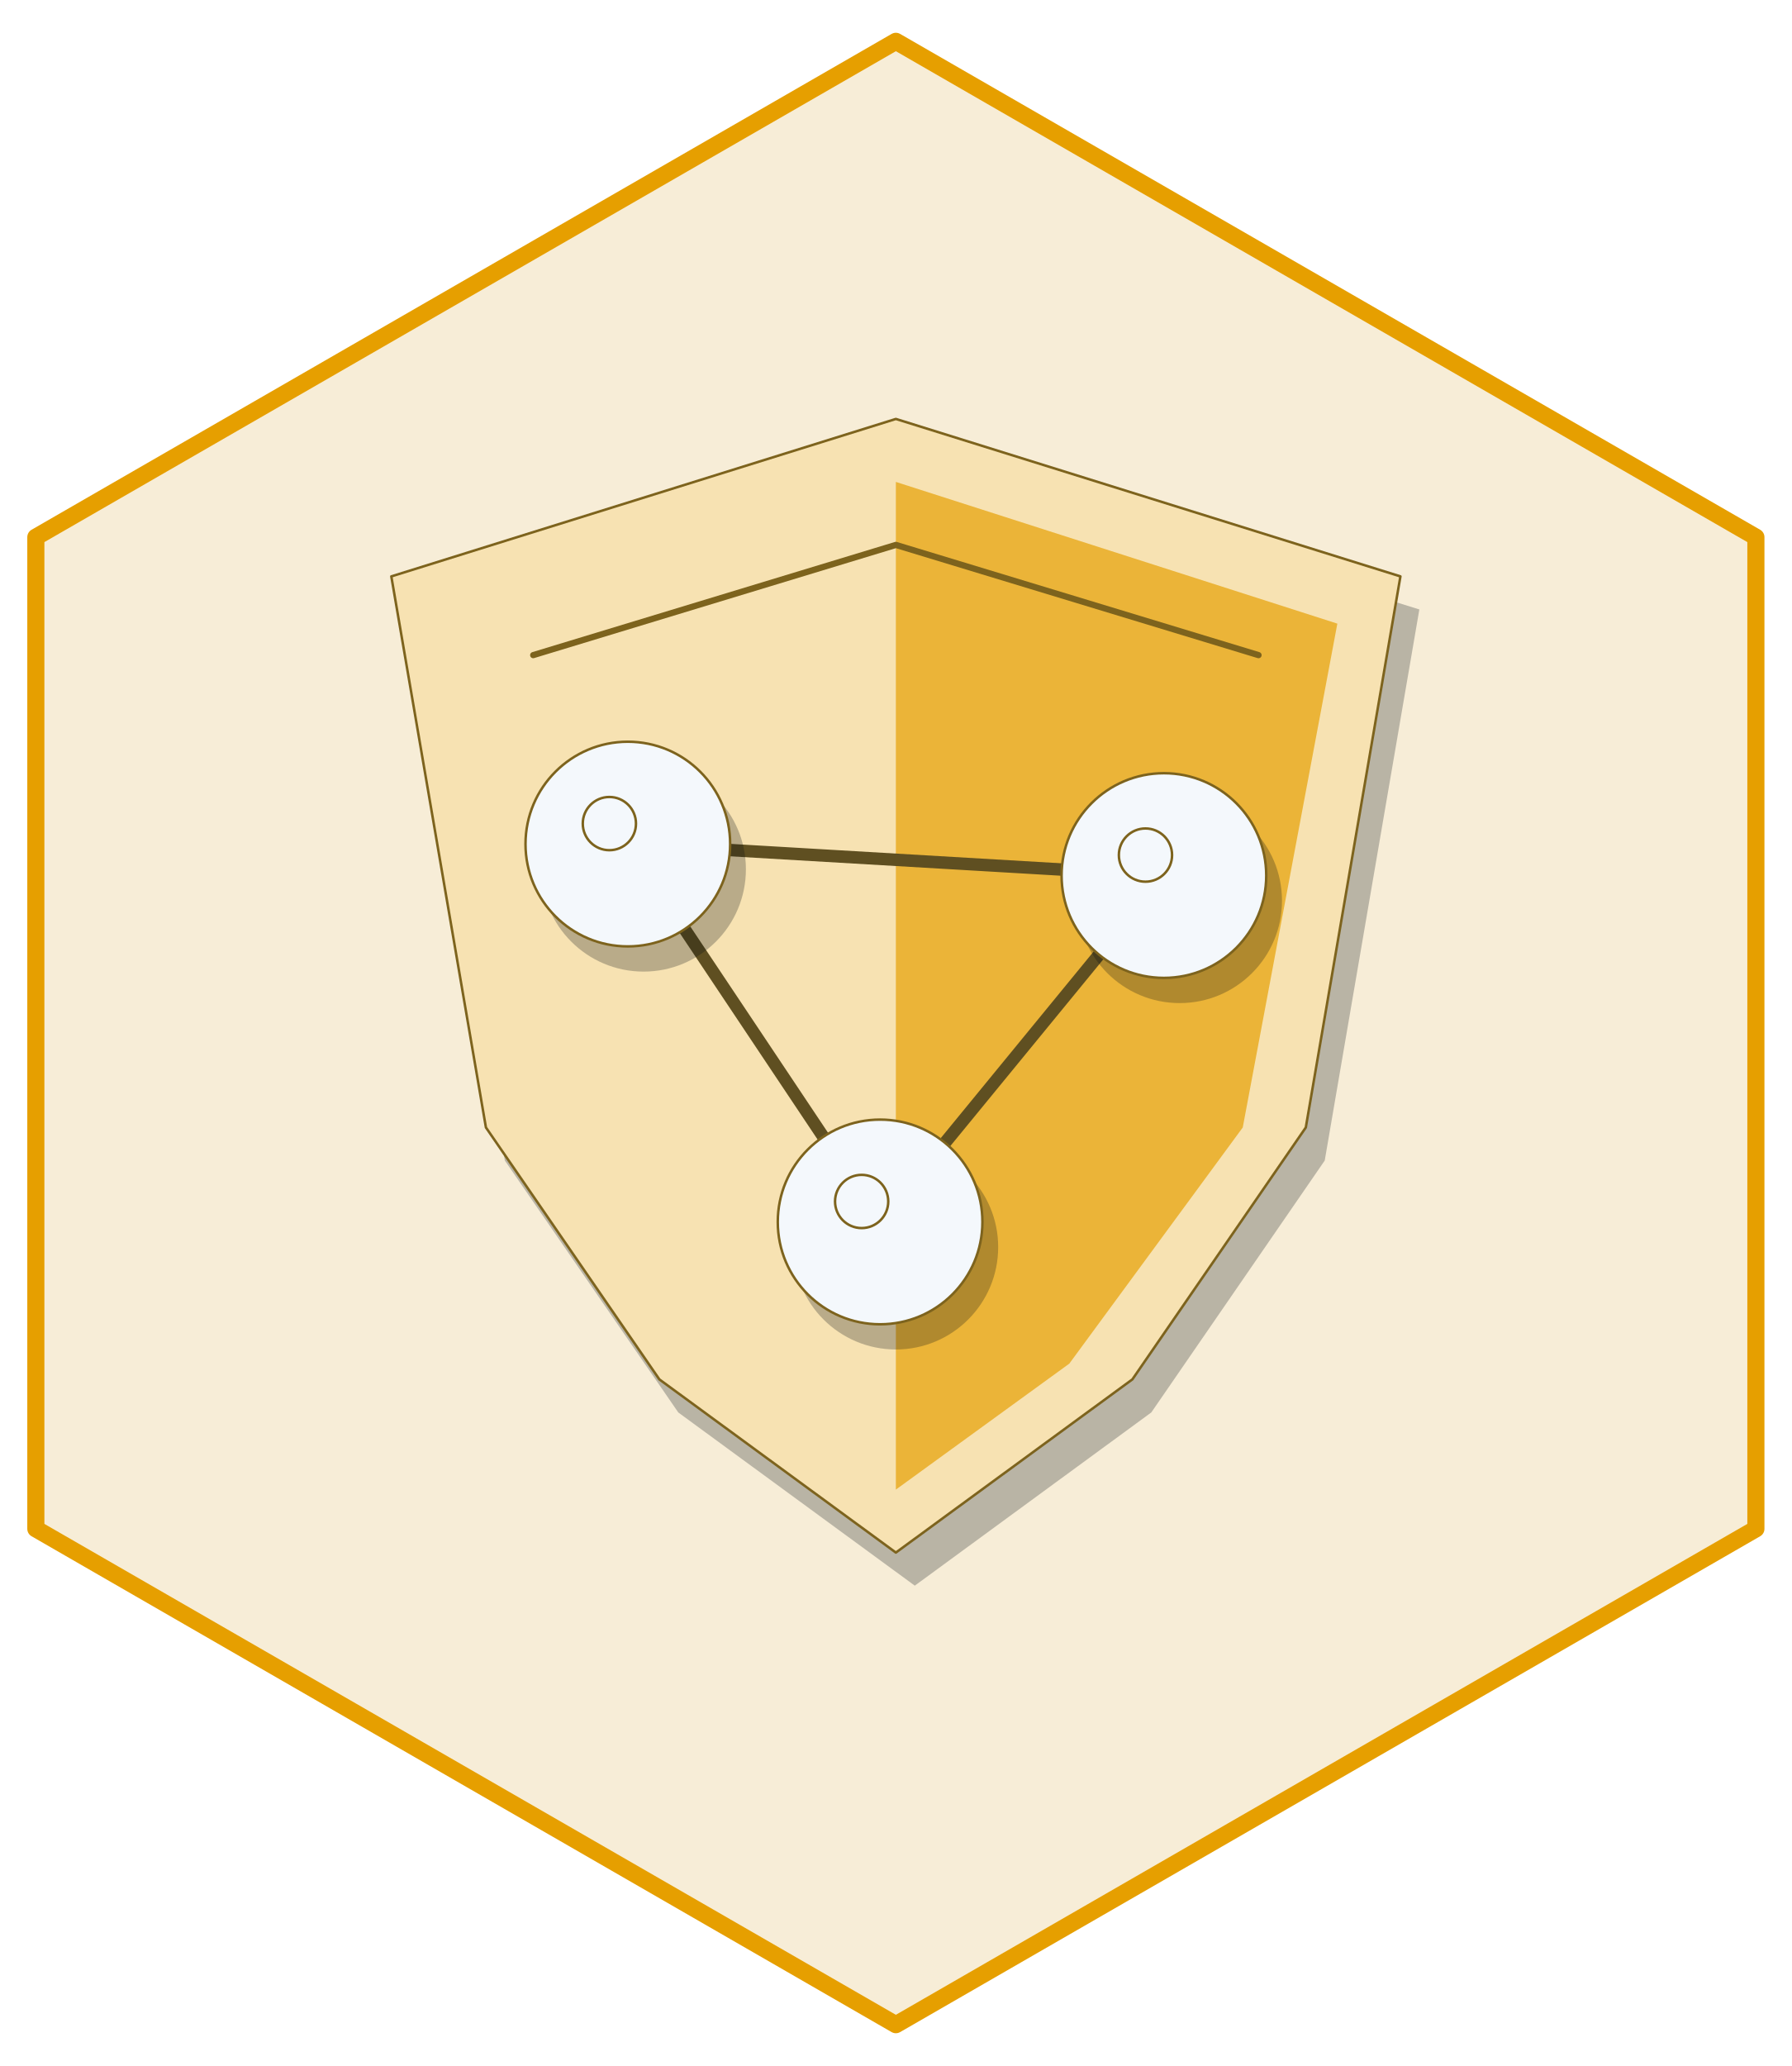
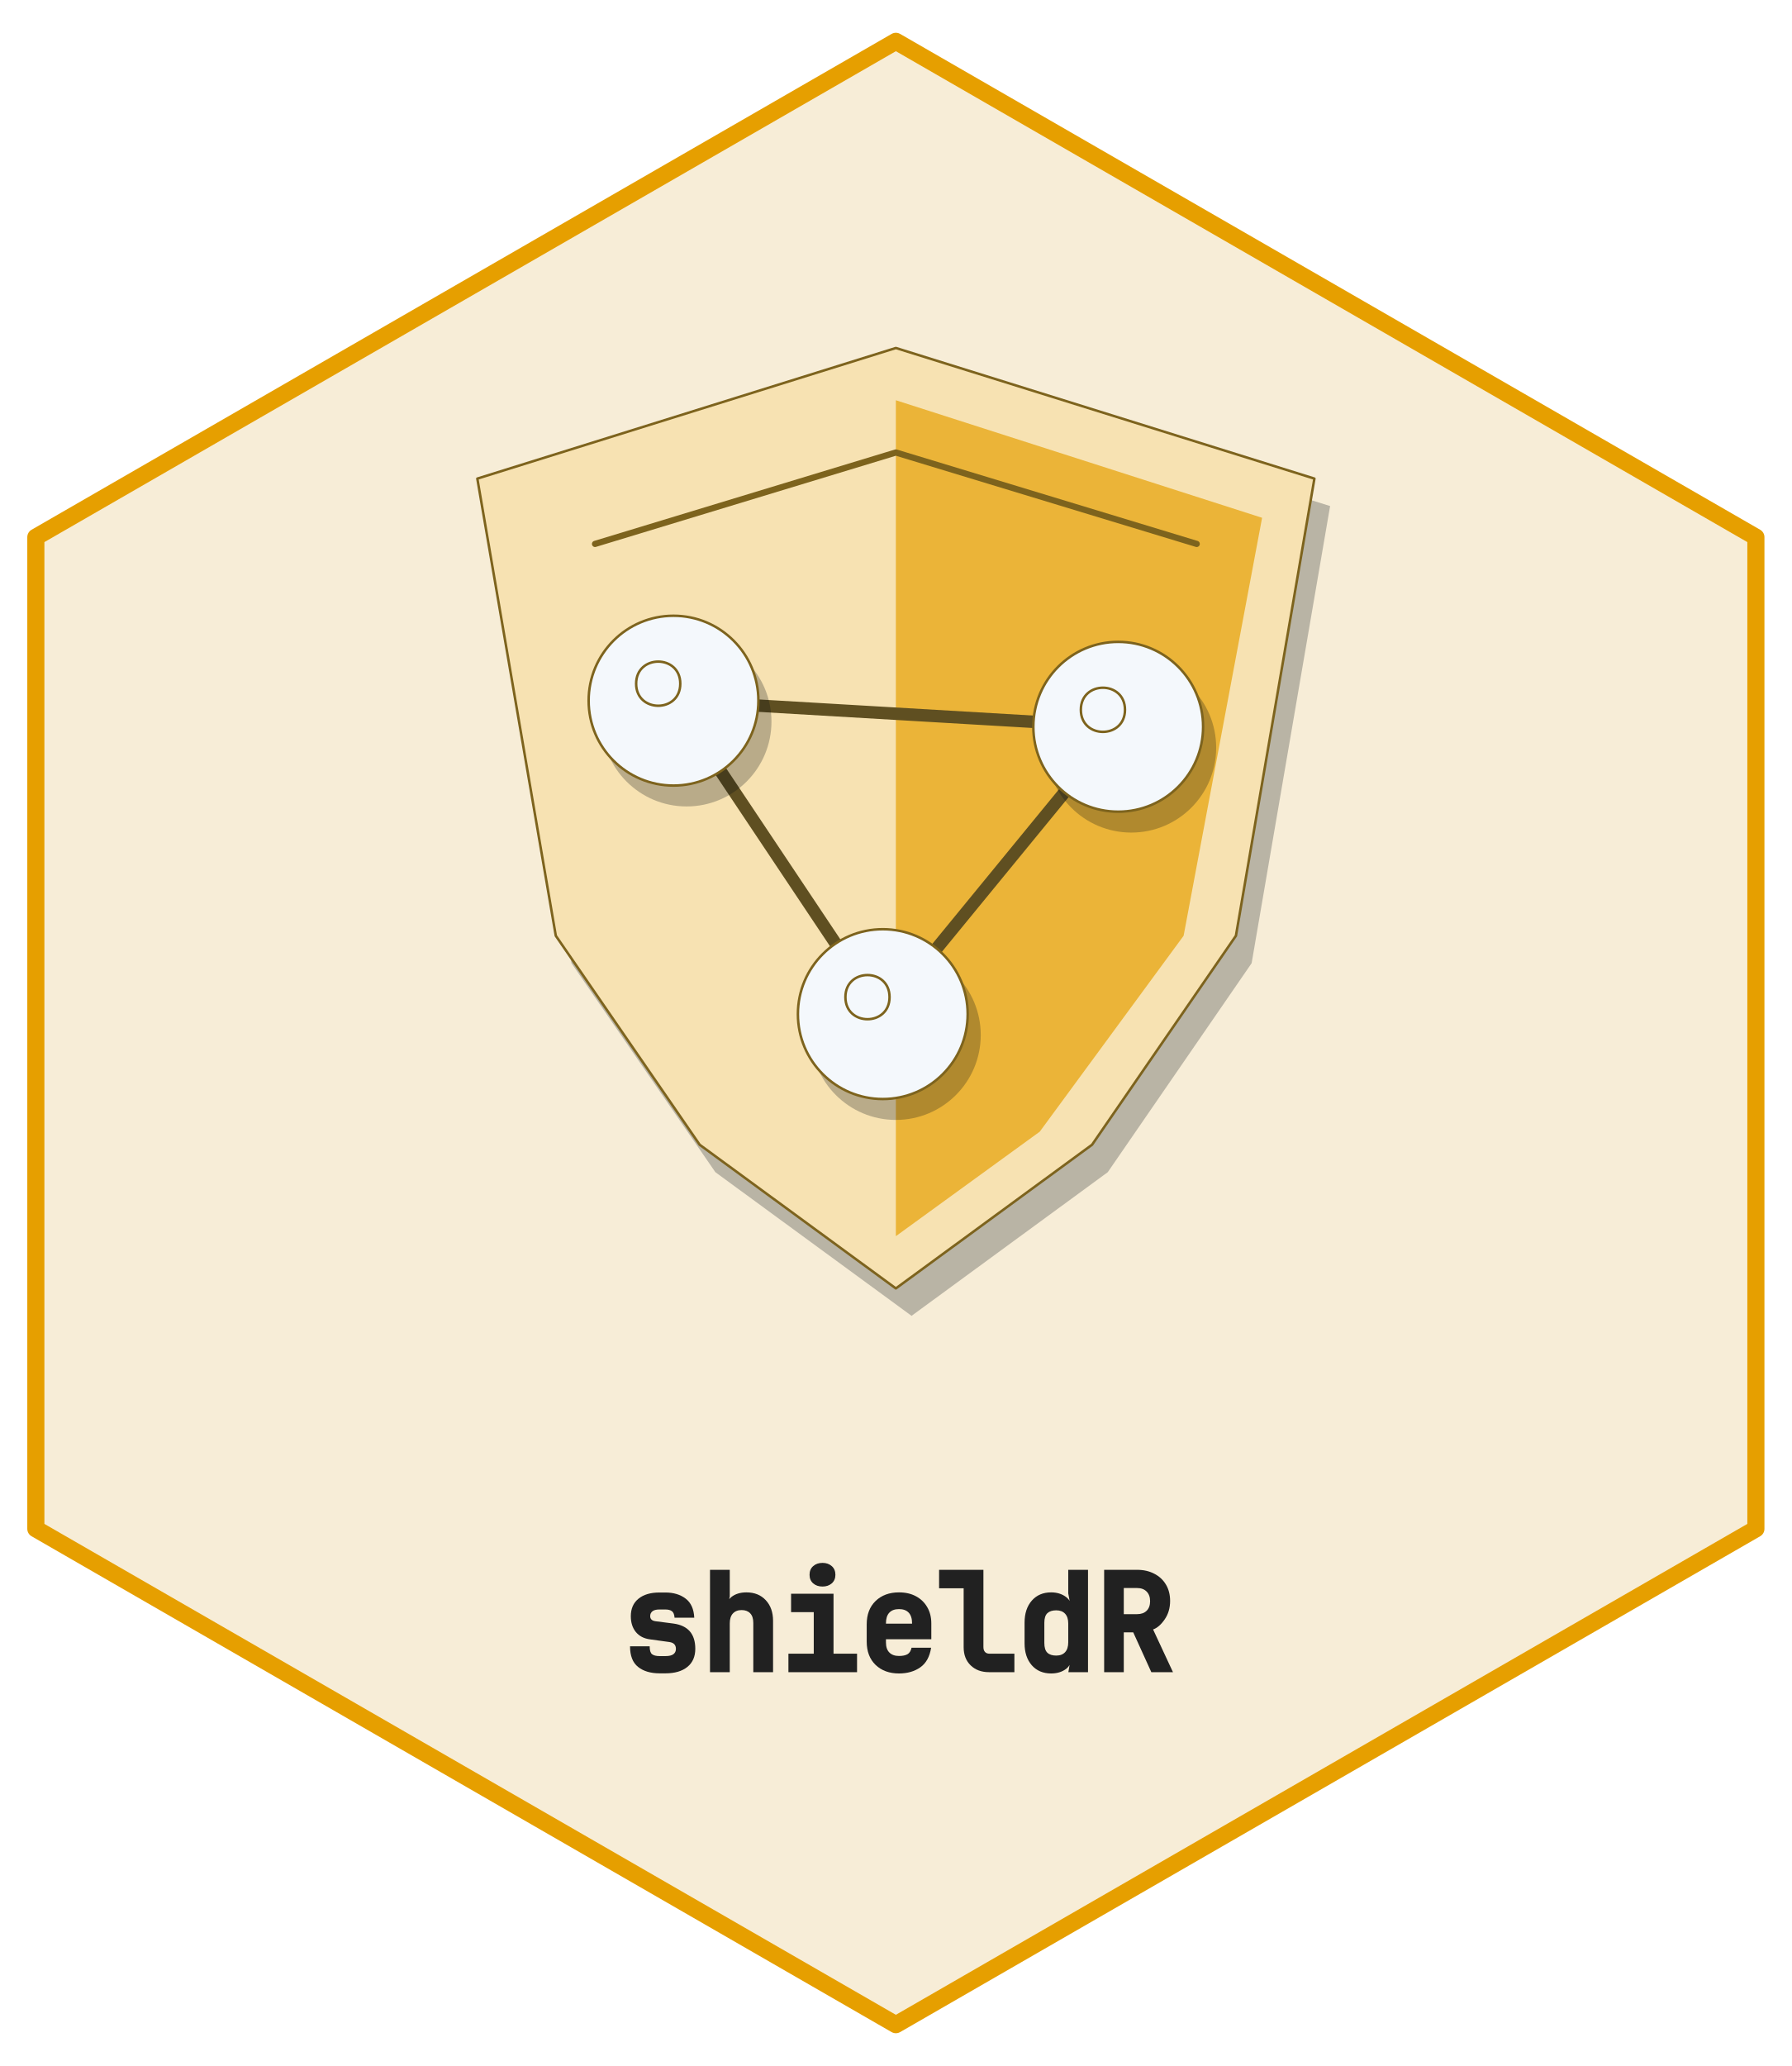
- <svg xmlns="http://www.w3.org/2000/svg" width="432pt" height="498pt" viewBox="0 0 432 498">
+ <svg xmlns="http://www.w3.org/2000/svg" xmlns:xlink="http://www.w3.org/1999/xlink" width="432" height="498" viewBox="0 0 432 498">
+   <defs>
+     <g>
+       <g id="glyph-0-0">
+         <path d="M 9.547 0.281 C 7.367 0.281 5.633 -0.234 4.344 -1.266 C 3.051 -2.297 2.406 -3.953 2.406 -6.234 L 7.141 -6.234 C 7.141 -5.266 7.332 -4.629 7.719 -4.328 C 8.113 -4.023 8.723 -3.875 9.547 -3.875 L 10.953 -3.875 C 11.816 -3.875 12.453 -4.023 12.859 -4.328 C 13.266 -4.641 13.469 -5.066 13.469 -5.609 C 13.469 -6.566 12.941 -7.117 11.891 -7.266 L 7.25 -7.906 C 5.781 -8.094 4.633 -8.68 3.812 -9.672 C 3 -10.672 2.594 -11.941 2.594 -13.484 C 2.594 -15.297 3.207 -16.703 4.438 -17.703 C 5.664 -18.703 7.348 -19.203 9.484 -19.203 L 10.922 -19.203 C 12.91 -19.203 14.547 -18.707 15.828 -17.719 C 17.109 -16.738 17.797 -15.207 17.891 -13.125 L 13.141 -13.125 C 13.086 -13.906 12.875 -14.43 12.5 -14.703 C 12.133 -14.973 11.609 -15.109 10.922 -15.109 L 9.484 -15.109 C 8.723 -15.109 8.16 -14.961 7.797 -14.672 C 7.441 -14.379 7.266 -13.992 7.266 -13.516 C 7.266 -12.805 7.688 -12.395 8.531 -12.281 L 12.875 -11.719 C 16.383 -11.238 18.141 -9.211 18.141 -5.641 C 18.141 -3.754 17.504 -2.297 16.234 -1.266 C 14.961 -0.234 13.203 0.281 10.953 0.281 Z M 9.547 0.281 " />
+       </g>
+       <g id="glyph-0-1">
+         <path d="M 2.688 0 L 2.688 -24.672 L 7.453 -24.672 L 7.453 -18.25 L 6.766 -14.891 C 6.535 -16.285 6.891 -17.359 7.828 -18.109 C 8.773 -18.859 9.988 -19.234 11.469 -19.234 C 13.406 -19.234 14.957 -18.609 16.125 -17.359 C 17.301 -16.109 17.891 -14.445 17.891 -12.375 L 17.891 0 L 13.125 0 L 13.125 -11.891 C 13.125 -12.91 12.875 -13.676 12.375 -14.188 C 11.883 -14.707 11.195 -14.969 10.312 -14.969 C 9.414 -14.969 8.711 -14.691 8.203 -14.141 C 7.703 -13.598 7.453 -12.805 7.453 -11.766 L 7.453 0 Z M 2.688 0 " />
+       </g>
+       <g id="glyph-0-2">
+         <path d="M 2.594 0 L 2.594 -4.453 L 8.703 -4.453 L 8.703 -14.469 L 3.234 -14.469 L 3.234 -18.906 L 13.469 -18.906 L 13.469 -4.453 L 19.141 -4.453 L 19.141 0 Z M 10.812 -20.641 C 9.895 -20.641 9.145 -20.895 8.562 -21.406 C 7.977 -21.926 7.688 -22.613 7.688 -23.469 C 7.688 -24.352 7.977 -25.051 8.562 -25.562 C 9.145 -26.082 9.895 -26.344 10.812 -26.344 C 11.719 -26.344 12.461 -26.082 13.047 -25.562 C 13.629 -25.051 13.922 -24.352 13.922 -23.469 C 13.922 -22.613 13.629 -21.926 13.047 -21.406 C 12.461 -20.895 11.719 -20.641 10.812 -20.641 Z M 10.812 -20.641 " />
+       </g>
+       <g id="glyph-0-3">
+         <path d="M 10.25 0.312 C 7.926 0.312 6.047 -0.375 4.609 -1.75 C 3.18 -3.133 2.469 -5.008 2.469 -7.375 L 2.469 -11.531 C 2.469 -13.895 3.18 -15.77 4.609 -17.156 C 6.047 -18.539 7.926 -19.234 10.25 -19.234 C 11.82 -19.234 13.188 -18.922 14.344 -18.297 C 15.508 -17.672 16.414 -16.797 17.062 -15.672 C 17.719 -14.547 18.047 -13.242 18.047 -11.766 L 18.047 -7.938 L 7.109 -7.938 L 7.109 -7.156 C 7.109 -6.094 7.383 -5.285 7.938 -4.734 C 8.488 -4.18 9.258 -3.906 10.25 -3.906 C 11.102 -3.906 11.781 -4.039 12.281 -4.312 C 12.781 -4.594 13.113 -5.117 13.281 -5.891 L 18 -5.891 C 17.656 -3.711 16.781 -2.133 15.375 -1.156 C 13.977 -0.176 12.27 0.312 10.25 0.312 Z M 7.109 -11.766 L 7.109 -11.688 L 13.406 -11.688 L 13.406 -11.797 C 13.406 -12.922 13.133 -13.77 12.594 -14.344 C 12.062 -14.914 11.281 -15.203 10.25 -15.203 C 9.227 -15.203 8.445 -14.91 7.906 -14.328 C 7.375 -13.754 7.109 -12.898 7.109 -11.766 Z M 7.109 -11.766 " />
+       </g>
+       <g id="glyph-0-4">
+         <path d="M 12.969 0 C 11.133 0 9.656 -0.547 8.531 -1.641 C 7.406 -2.734 6.844 -4.188 6.844 -6 L 6.844 -20.219 L 0.922 -20.219 L 0.922 -24.672 L 11.609 -24.672 L 11.609 -6.062 C 11.609 -5.539 11.738 -5.141 12 -4.859 C 12.258 -4.586 12.629 -4.453 13.109 -4.453 L 19.078 -4.453 L 19.078 0 Z M 12.969 0 " />
+       </g>
+       <g id="glyph-0-5">
+         <path d="M 8.938 0.312 C 6.988 0.312 5.43 -0.348 4.266 -1.672 C 3.109 -3.004 2.531 -4.766 2.531 -6.953 L 2.531 -11.922 C 2.531 -14.141 3.109 -15.91 4.266 -17.234 C 5.43 -18.566 6.988 -19.234 8.938 -19.234 C 10.344 -19.234 11.539 -18.863 12.531 -18.125 C 13.52 -17.395 13.945 -16.328 13.812 -14.922 L 13.062 -19 L 13.062 -24.672 L 17.828 -24.672 L 17.828 0 L 13.094 0 L 13.75 -3.984 C 13.906 -2.578 13.5 -1.508 12.531 -0.781 C 11.562 -0.051 10.363 0.312 8.938 0.312 Z M 10.156 -4 C 11.082 -4 11.797 -4.27 12.297 -4.812 C 12.805 -5.352 13.062 -6.156 13.062 -7.219 L 13.062 -11.734 C 13.062 -12.766 12.805 -13.551 12.297 -14.094 C 11.797 -14.633 11.082 -14.906 10.156 -14.906 C 9.227 -14.906 8.52 -14.676 8.031 -14.219 C 7.539 -13.758 7.297 -12.984 7.297 -11.891 L 7.297 -7.062 C 7.297 -5.945 7.539 -5.156 8.031 -4.688 C 8.52 -4.227 9.227 -4 10.156 -4 Z M 10.156 -4 " />
+       </g>
+       <g id="glyph-0-6">
+         <path d="M 2.719 0 L 2.719 -24.672 L 10.672 -24.672 C 12.223 -24.672 13.598 -24.359 14.797 -23.734 C 16.004 -23.117 16.941 -22.25 17.609 -21.125 C 18.285 -20 18.625 -18.68 18.625 -17.172 C 18.625 -15.473 18.188 -13.988 17.312 -12.719 C 16.445 -11.457 15.516 -10.648 14.516 -10.297 L 19.312 0 L 14.094 0 L 9.734 -9.594 L 7.453 -9.594 L 7.453 0 Z M 7.453 -13.984 L 10.672 -13.984 C 11.648 -13.984 12.414 -14.258 12.969 -14.812 C 13.52 -15.363 13.797 -16.129 13.797 -17.109 C 13.797 -18.098 13.516 -18.875 12.953 -19.438 C 12.391 -20 11.629 -20.281 10.672 -20.281 L 7.453 -20.281 Z M 7.453 -13.984 " />
+       </g>
+     </g>
+   </defs>
  <path fill-rule="nonzero" fill="rgb(96.863%, 92.941%, 84.314%)" fill-opacity="1" stroke-width="4.125" stroke-linecap="round" stroke-linejoin="round" stroke="rgb(90.196%, 62.353%, 0%)" stroke-opacity="1" stroke-miterlimit="10" d="M 216 9.961 L 423.359 129.48 L 423.359 368.52 L 216 488.039 L 8.641 368.52 L 8.641 129.48 Z M 216 9.961 " />
-   <path fill-rule="nonzero" fill="rgb(1.176%, 3.922%, 7.059%)" fill-opacity="0.251" d="M 98.91 146.906 L 220.562 108.953 L 342.215 146.906 L 319.402 279.742 L 277.586 340.465 L 220.562 382.215 L 163.539 340.465 L 121.719 279.742 Z M 98.91 146.906 " />
-   <path fill-rule="nonzero" fill="rgb(96.863%, 88.627%, 69.804%)" fill-opacity="1" stroke-width="0.6" stroke-linecap="round" stroke-linejoin="round" stroke="rgb(49.02%, 38.824%, 11.373%)" stroke-opacity="1" stroke-miterlimit="10" d="M 94.348 138.938 L 216 100.984 L 337.652 138.938 L 314.84 271.773 L 273.023 332.496 L 216 374.242 L 158.977 332.496 L 117.16 271.773 Z M 94.348 138.938 " />
-   <path fill-rule="nonzero" fill="rgb(92.157%, 70.588%, 21.961%)" fill-opacity="1" d="M 216 116.164 L 322.445 150.324 L 299.637 271.773 L 257.816 328.699 L 216 359.062 Z M 216 116.164 " />
-   <path fill="none" stroke-width="3" stroke-linecap="round" stroke-linejoin="round" stroke="rgb(37.255%, 30.98%, 12.941%)" stroke-opacity="1" stroke-miterlimit="10" d="M 151.371 203.457 L 212.199 294.543 L 280.629 211.047 " />
-   <path fill="none" stroke-width="3" stroke-linecap="round" stroke-linejoin="round" stroke="rgb(37.255%, 30.98%, 12.941%)" stroke-opacity="1" stroke-miterlimit="10" d="M 151.371 203.457 L 280.629 211.047 " />
-   <path fill-rule="nonzero" fill="rgb(1.176%, 3.922%, 7.059%)" fill-opacity="0.251" d="M 179.844 209.527 C 179.844 223.152 168.801 234.199 155.176 234.199 C 141.551 234.199 130.504 223.152 130.504 209.527 C 130.504 195.906 141.551 184.859 155.176 184.859 C 168.801 184.859 179.844 195.906 179.844 209.527 " />
-   <path fill-rule="nonzero" fill="rgb(95.686%, 97.255%, 98.824%)" fill-opacity="1" stroke-width="0.6" stroke-linecap="round" stroke-linejoin="round" stroke="rgb(49.02%, 38.824%, 11.373%)" stroke-opacity="1" stroke-miterlimit="10" d="M 176.043 203.457 C 176.043 217.082 164.996 228.125 151.371 228.125 C 137.75 228.125 126.703 217.082 126.703 203.457 C 126.703 189.832 137.75 178.789 151.371 178.789 C 164.996 178.789 176.043 189.832 176.043 203.457 " />
-   <path fill-rule="nonzero" fill="rgb(95.686%, 97.255%, 98.824%)" fill-opacity="1" stroke-width="0.6" stroke-linecap="round" stroke-linejoin="round" stroke="rgb(49.02%, 38.824%, 11.373%)" stroke-opacity="1" stroke-miterlimit="10" d="M 153.34 198.523 C 153.34 202.066 150.469 204.938 146.926 204.938 C 143.383 204.938 140.512 202.066 140.512 198.523 C 140.512 194.98 143.383 192.109 146.926 192.109 C 150.469 192.109 153.34 194.98 153.34 198.523 " />
-   <path fill-rule="nonzero" fill="rgb(1.176%, 3.922%, 7.059%)" fill-opacity="0.251" d="M 240.668 300.617 C 240.668 314.238 229.625 325.285 216 325.285 C 202.375 325.285 191.332 314.238 191.332 300.617 C 191.332 286.992 202.375 275.945 216 275.945 C 229.625 275.945 240.668 286.992 240.668 300.617 " />
-   <path fill-rule="nonzero" fill="rgb(95.686%, 97.255%, 98.824%)" fill-opacity="1" stroke-width="0.6" stroke-linecap="round" stroke-linejoin="round" stroke="rgb(49.02%, 38.824%, 11.373%)" stroke-opacity="1" stroke-miterlimit="10" d="M 236.867 294.543 C 236.867 308.168 225.824 319.211 212.199 319.211 C 198.574 319.211 187.527 308.168 187.527 294.543 C 187.527 280.918 198.574 269.875 212.199 269.875 C 225.824 269.875 236.867 280.918 236.867 294.543 " />
-   <path fill-rule="nonzero" fill="rgb(95.686%, 97.255%, 98.824%)" fill-opacity="1" stroke-width="0.6" stroke-linecap="round" stroke-linejoin="round" stroke="rgb(49.02%, 38.824%, 11.373%)" stroke-opacity="1" stroke-miterlimit="10" d="M 214.164 289.609 C 214.164 293.152 211.293 296.023 207.75 296.023 C 204.207 296.023 201.336 293.152 201.336 289.609 C 201.336 286.066 204.207 283.195 207.75 283.195 C 211.293 283.195 214.164 286.066 214.164 289.609 " />
-   <path fill-rule="nonzero" fill="rgb(1.176%, 3.922%, 7.059%)" fill-opacity="0.251" d="M 309.098 217.121 C 309.098 230.746 298.055 241.789 284.43 241.789 C 270.805 241.789 259.758 230.746 259.758 217.121 C 259.758 203.496 270.805 192.449 284.43 192.449 C 298.055 192.449 309.098 203.496 309.098 217.121 " />
-   <path fill-rule="nonzero" fill="rgb(95.686%, 97.255%, 98.824%)" fill-opacity="1" stroke-width="0.6" stroke-linecap="round" stroke-linejoin="round" stroke="rgb(49.02%, 38.824%, 11.373%)" stroke-opacity="1" stroke-miterlimit="10" d="M 305.297 211.047 C 305.297 224.672 294.25 235.715 280.629 235.715 C 267.004 235.715 255.957 224.672 255.957 211.047 C 255.957 197.422 267.004 186.379 280.629 186.379 C 294.25 186.379 305.297 197.422 305.297 211.047 " />
-   <path fill-rule="nonzero" fill="rgb(95.686%, 97.255%, 98.824%)" fill-opacity="1" stroke-width="0.6" stroke-linecap="round" stroke-linejoin="round" stroke="rgb(49.02%, 38.824%, 11.373%)" stroke-opacity="1" stroke-miterlimit="10" d="M 282.594 206.113 C 282.594 209.656 279.723 212.527 276.18 212.527 C 272.637 212.527 269.766 209.656 269.766 206.113 C 269.766 202.57 272.637 199.699 276.18 199.699 C 279.723 199.699 282.594 202.57 282.594 206.113 " />
-   <path fill="none" stroke-width="1.5" stroke-linecap="round" stroke-linejoin="round" stroke="rgb(49.02%, 38.824%, 11.373%)" stroke-opacity="1" stroke-miterlimit="10" d="M 128.562 157.914 L 216 131.348 L 303.438 157.914 " />
+   <path fill-rule="nonzero" fill="rgb(1.176%, 3.922%, 7.059%)" fill-opacity="0.251" d="M 118.867 121.98 L 219.785 90.496 L 320.699 121.98 L 301.777 232.172 L 267.09 282.547 L 219.785 317.176 L 172.48 282.547 L 137.789 232.172 Z M 118.867 121.98 " />
+   <path fill-rule="nonzero" fill="rgb(96.863%, 88.627%, 69.804%)" fill-opacity="1" stroke-width="0.6" stroke-linecap="round" stroke-linejoin="round" stroke="rgb(49.02%, 38.824%, 11.373%)" stroke-opacity="1" stroke-miterlimit="10" d="M 115.086 115.367 L 216 83.883 L 316.914 115.367 L 297.992 225.559 L 263.305 275.934 L 216 310.566 L 168.695 275.934 L 134.008 225.559 Z M 115.086 115.367 " />
+   <path fill-rule="nonzero" fill="rgb(92.157%, 70.588%, 21.961%)" fill-opacity="1" d="M 216 96.477 L 304.301 124.812 L 285.379 225.559 L 250.691 272.785 L 216 297.973 Z M 216 96.477 " />
+   <path fill="none" stroke-width="3" stroke-linecap="round" stroke-linejoin="round" stroke="rgb(37.255%, 30.98%, 12.941%)" stroke-opacity="1" stroke-miterlimit="10" d="M 162.391 168.891 L 212.848 244.449 L 269.609 175.188 " />
+   <path fill="none" stroke-width="3" stroke-linecap="round" stroke-linejoin="round" stroke="rgb(37.255%, 30.98%, 12.941%)" stroke-opacity="1" stroke-miterlimit="10" d="M 162.391 168.891 L 269.609 175.188 " />
+   <path fill-rule="nonzero" fill="rgb(1.176%, 3.922%, 7.059%)" fill-opacity="0.251" d="M 186.008 173.926 C 186.008 185.23 176.844 194.391 165.543 194.391 C 154.242 194.391 145.078 185.23 145.078 173.926 C 145.078 162.625 154.242 153.465 165.543 153.465 C 176.844 153.465 186.008 162.625 186.008 173.926 " />
+   <path fill-rule="nonzero" fill="rgb(95.686%, 97.255%, 98.824%)" fill-opacity="1" stroke-width="0.6" stroke-linecap="round" stroke-linejoin="round" stroke="rgb(49.02%, 38.824%, 11.373%)" stroke-opacity="1" stroke-miterlimit="10" d="M 182.852 168.891 C 182.852 180.191 173.691 189.355 162.391 189.355 C 151.086 189.355 141.926 180.191 141.926 168.891 C 141.926 157.586 151.086 148.426 162.391 148.426 C 173.691 148.426 182.852 157.586 182.852 168.891 " />
+   <path fill-rule="nonzero" fill="rgb(95.686%, 97.255%, 98.824%)" fill-opacity="1" stroke-width="0.6" stroke-linecap="round" stroke-linejoin="round" stroke="rgb(49.02%, 38.824%, 11.373%)" stroke-opacity="1" stroke-miterlimit="10" d="M 164.02 164.797 C 164.02 171.891 153.379 171.891 153.379 164.797 C 153.379 157.703 164.02 157.703 164.02 164.797 " />
+   <path fill-rule="nonzero" fill="rgb(1.176%, 3.922%, 7.059%)" fill-opacity="0.251" d="M 236.465 249.488 C 236.465 260.789 227.301 269.953 216 269.953 C 204.699 269.953 195.535 260.789 195.535 249.488 C 195.535 238.184 204.699 229.023 216 229.023 C 227.301 229.023 236.465 238.184 236.465 249.488 " />
+   <path fill-rule="nonzero" fill="rgb(95.686%, 97.255%, 98.824%)" fill-opacity="1" stroke-width="0.6" stroke-linecap="round" stroke-linejoin="round" stroke="rgb(49.02%, 38.824%, 11.373%)" stroke-opacity="1" stroke-miterlimit="10" d="M 233.312 244.449 C 233.312 255.754 224.148 264.914 212.848 264.914 C 201.543 264.914 192.383 255.754 192.383 244.449 C 192.383 233.148 201.543 223.984 212.848 223.984 C 224.148 223.984 233.312 233.148 233.312 244.449 " />
+   <path fill-rule="nonzero" fill="rgb(95.686%, 97.255%, 98.824%)" fill-opacity="1" stroke-width="0.6" stroke-linecap="round" stroke-linejoin="round" stroke="rgb(49.02%, 38.824%, 11.373%)" stroke-opacity="1" stroke-miterlimit="10" d="M 214.477 240.355 C 214.477 247.453 203.836 247.453 203.836 240.355 C 203.836 233.262 214.477 233.262 214.477 240.355 " />
+   <path fill-rule="nonzero" fill="rgb(1.176%, 3.922%, 7.059%)" fill-opacity="0.251" d="M 293.23 180.223 C 293.23 191.527 284.066 200.688 272.766 200.688 C 261.461 200.688 252.301 191.527 252.301 180.223 C 252.301 168.922 261.461 159.758 272.766 159.758 C 284.066 159.758 293.23 168.922 293.23 180.223 " />
+   <path fill-rule="nonzero" fill="rgb(95.686%, 97.255%, 98.824%)" fill-opacity="1" stroke-width="0.6" stroke-linecap="round" stroke-linejoin="round" stroke="rgb(49.02%, 38.824%, 11.373%)" stroke-opacity="1" stroke-miterlimit="10" d="M 290.074 175.188 C 290.074 186.488 280.914 195.652 269.609 195.652 C 258.309 195.652 249.148 186.488 249.148 175.188 C 249.148 163.883 258.309 154.723 269.609 154.723 C 280.914 154.723 290.074 163.883 290.074 175.188 " />
+   <path fill-rule="nonzero" fill="rgb(95.686%, 97.255%, 98.824%)" fill-opacity="1" stroke-width="0.6" stroke-linecap="round" stroke-linejoin="round" stroke="rgb(49.02%, 38.824%, 11.373%)" stroke-opacity="1" stroke-miterlimit="10" d="M 271.242 171.094 C 271.242 178.188 260.602 178.188 260.602 171.094 C 260.602 164 271.242 164 271.242 171.094 " />
+   <path fill="none" stroke-width="1.5" stroke-linecap="round" stroke-linejoin="round" stroke="rgb(49.02%, 38.824%, 11.373%)" stroke-opacity="1" stroke-miterlimit="10" d="M 143.469 131.109 L 216 109.07 L 288.531 131.109 " />
+   <g fill="rgb(12.941%, 12.941%, 12.941%)" fill-opacity="1">
+     <use xlink:href="#glyph-0-0" x="149.5" y="403.069" />
+     <use xlink:href="#glyph-0-1" x="168.5" y="403.069" />
+     <use xlink:href="#glyph-0-2" x="187.5" y="403.069" />
+     <use xlink:href="#glyph-0-3" x="206.5" y="403.069" />
+     <use xlink:href="#glyph-0-4" x="225.5" y="403.069" />
+     <use xlink:href="#glyph-0-5" x="244.5" y="403.069" />
+     <use xlink:href="#glyph-0-6" x="263.5" y="403.069" />
+   </g>
</svg>
